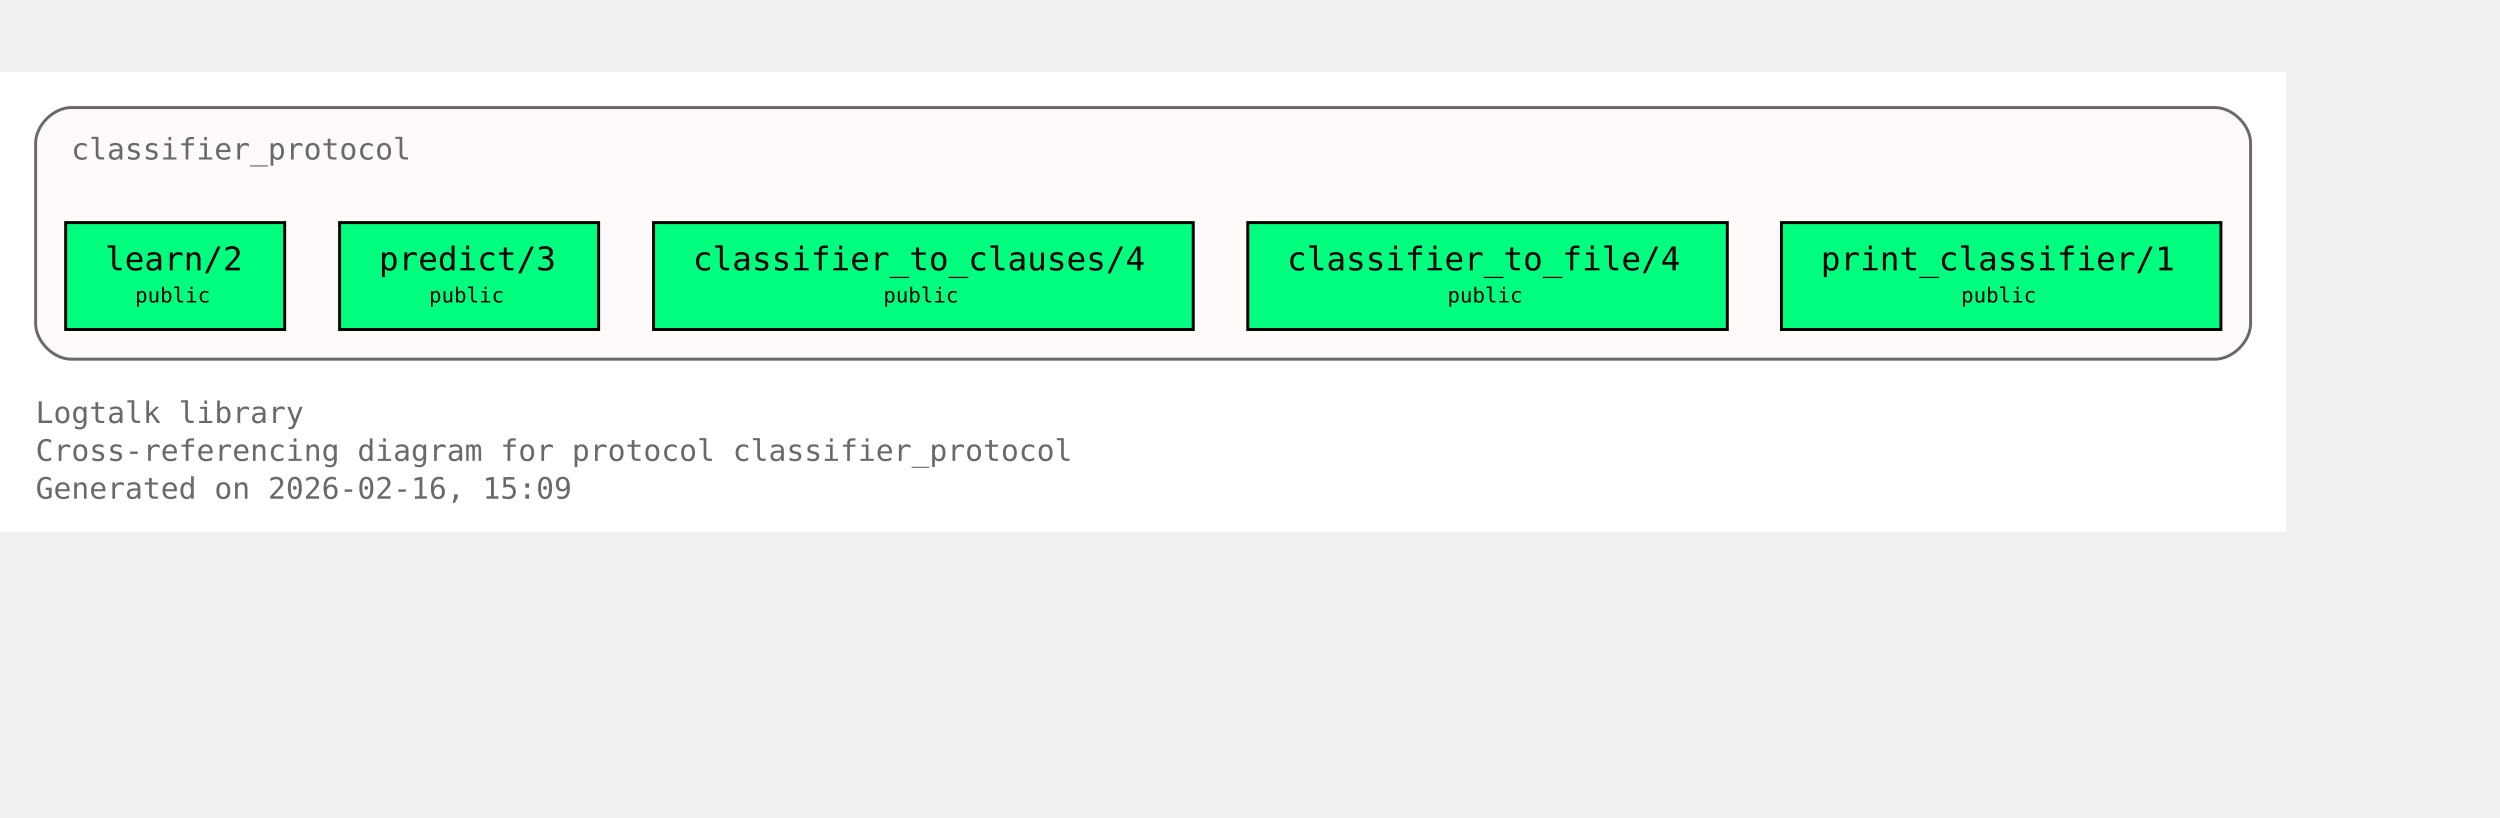
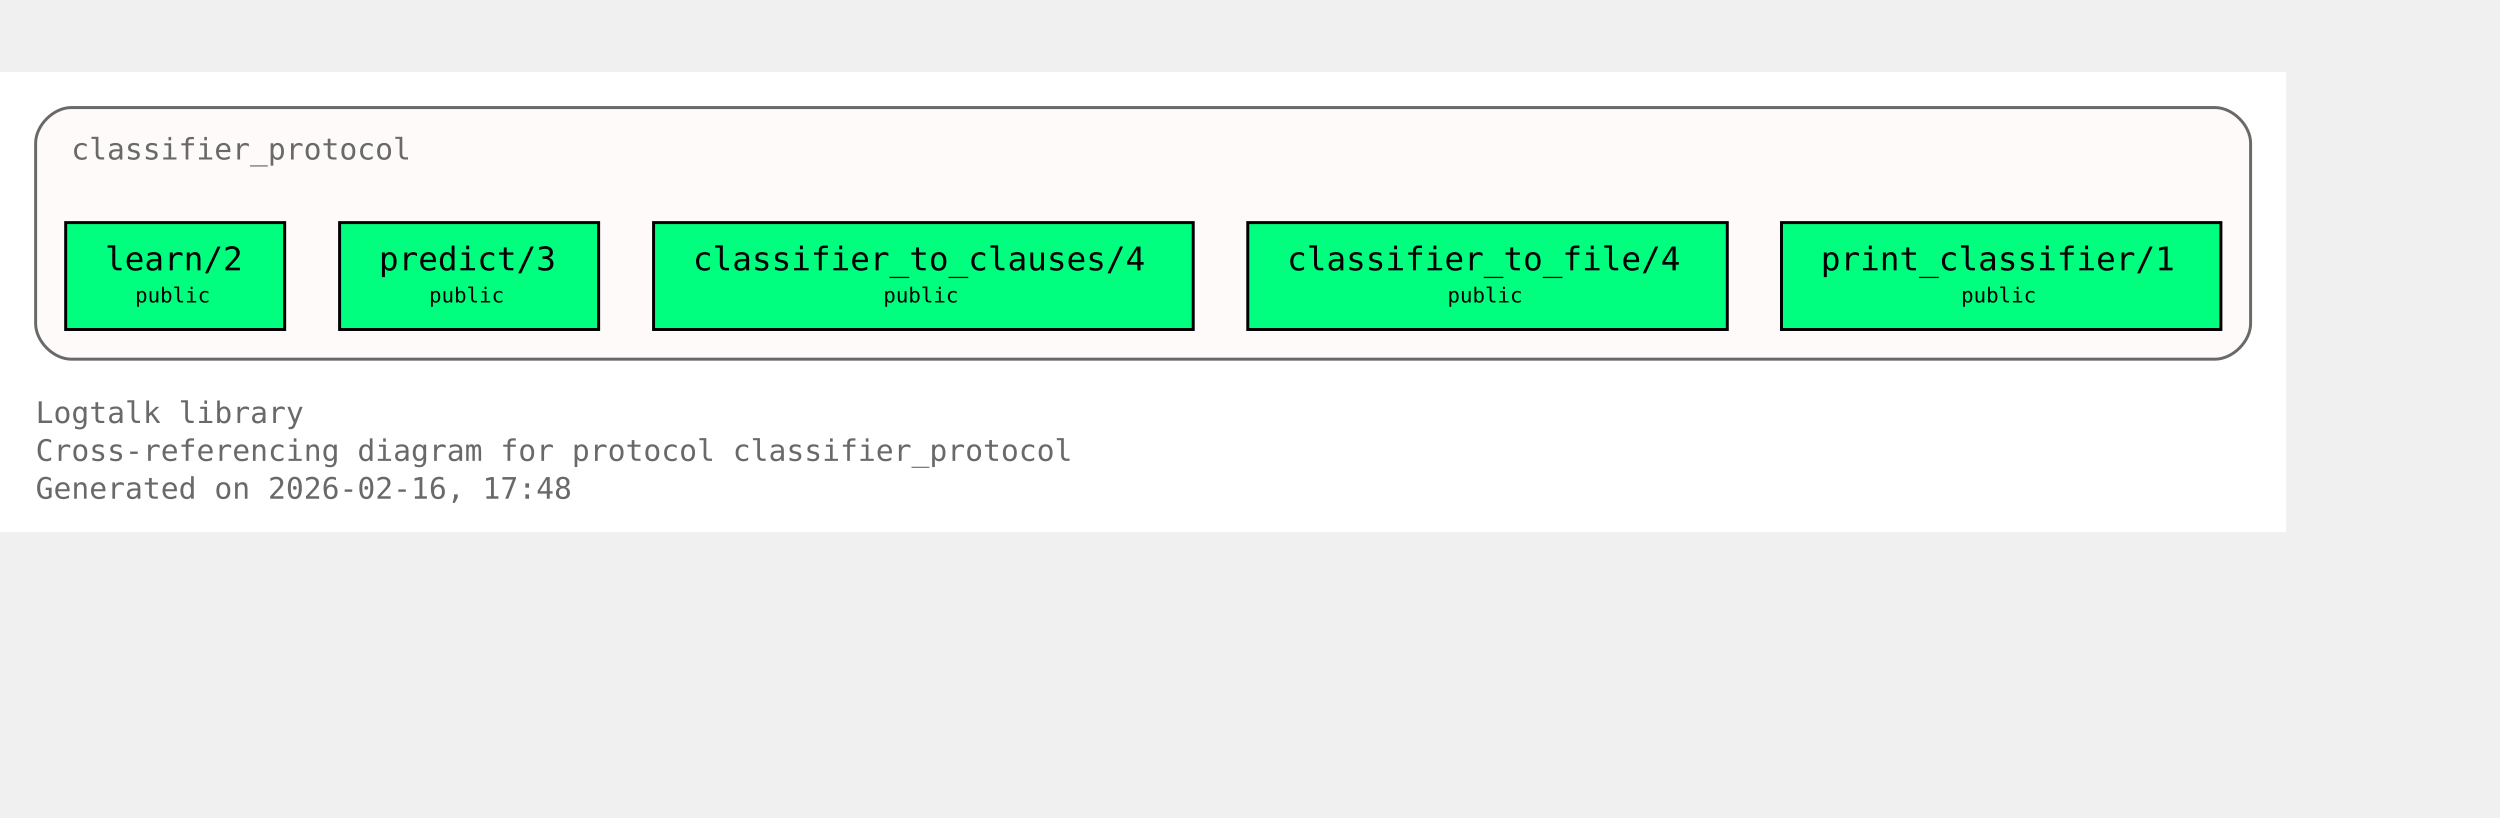
<svg xmlns="http://www.w3.org/2000/svg" xmlns:xlink="http://www.w3.org/1999/xlink" width="914pt" height="299pt" viewBox="72.00 72.00 842.00 227.00">
  <g id="graph0" class="graph" transform="scale(1 1) rotate(0) translate(76 223)">
    <polygon fill="white" stroke="none" points="-4,4 -4,-151 766,-151 766,4 -4,4" />
    <text xml:space="preserve" text-anchor="start" x="8" y="-32.75" font-family="Monospace" font-size="10.00" fill="dimgray">Logtalk library</text>
    <text xml:space="preserve" text-anchor="start" x="8" y="-20" font-family="Monospace" font-size="10.00" fill="dimgray">Cross-referencing diagram for protocol classifier_protocol</text>
-     <text xml:space="preserve" text-anchor="start" x="8" y="-7.25" font-family="Monospace" font-size="10.00" fill="dimgray">Generated on 2026-02-16, 15:09</text>
+     <text xml:space="preserve" text-anchor="start" x="8" y="-7.25" font-family="Monospace" font-size="10.00" fill="dimgray">Generated on 2026-02-16, 17:48</text>
    <g id="clust1" class="cluster">
      <g id="a_clust1">
        <a xlink:title="classifier_protocol">
          <path fill="snow" stroke="dimgray" d="M20,-54.25C20,-54.25 742,-54.25 742,-54.25 748,-54.25 754,-60.25 754,-66.25 754,-66.25 754,-127 754,-127 754,-133 748,-139 742,-139 742,-139 20,-139 20,-139 14,-139 8,-133 8,-127 8,-127 8,-66.25 8,-66.25 8,-60.25 14,-54.25 20,-54.25" />
          <g id="a_clust1_0">
-             <a xlink:href="https://github.com/LogtalkDotOrg/logtalk3/tree/6618bfdc7feac6980d1c077e8f613bd9b3f0827a/library/classifier_protocols/classifier_protocol.lgt#L22" xlink:title="https://github.com/LogtalkDotOrg/logtalk3/tree/6618bfdc7feac6980d1c077e8f613bd9b3f0827a/library/classifier_protocols/classifier_protocol.lgt#L22">
+             <a xlink:href="https://github.com/LogtalkDotOrg/logtalk3/tree/86ef0cbf977539e8ebe0906d62e4cd5b0533399a/library/classifier_protocols/classifier_protocol.lgt#L22" xlink:title="https://github.com/LogtalkDotOrg/logtalk3/tree/86ef0cbf977539e8ebe0906d62e4cd5b0533399a/library/classifier_protocols/classifier_protocol.lgt#L22">
              <text xml:space="preserve" text-anchor="start" x="20" y="-121.5" font-family="Monospace" font-size="10.00" fill="dimgray">classifier_protocol</text>
            </a>
          </g>
        </a>
      </g>
    </g>
    <g id="node1" class="node">
      <polygon fill="springgreen" stroke="black" points="91.88,-100.25 18.12,-100.25 18.12,-64.25 91.88,-64.25 91.88,-100.25" />
      <text xml:space="preserve" text-anchor="start" x="26.12" y="-84.95" font-family="Monospace" font-size="9.00"> </text>
      <g id="a_node1_1">
-         <a xlink:href="https://github.com/LogtalkDotOrg/logtalk3/tree/6618bfdc7feac6980d1c077e8f613bd9b3f0827a/library/classifier_protocols/classifier_protocol.lgt#L32" xlink:title="https://github.com/LogtalkDotOrg/logtalk3/tree/6618bfdc7feac6980d1c077e8f613bd9b3f0827a/library/classifier_protocols/classifier_protocol.lgt#L32">
+         <a xlink:href="https://github.com/LogtalkDotOrg/logtalk3/tree/86ef0cbf977539e8ebe0906d62e4cd5b0533399a/library/classifier_protocols/classifier_protocol.lgt#L32" xlink:title="https://github.com/LogtalkDotOrg/logtalk3/tree/86ef0cbf977539e8ebe0906d62e4cd5b0533399a/library/classifier_protocols/classifier_protocol.lgt#L32">
          <text xml:space="preserve" text-anchor="start" x="31.38" y="-84.17" font-family="Monospace" font-size="11.00">learn/2</text>
        </a>
      </g>
      <text xml:space="preserve" text-anchor="start" x="78.62" y="-84.95" font-family="Monospace" font-size="9.00"> </text>
      <text xml:space="preserve" text-anchor="start" x="26.12" y="-72.58" font-family="Monospace" font-size="9.00"> </text>
      <text xml:space="preserve" text-anchor="start" x="41.5" y="-73.35" font-family="Monospace" font-size="7.00">public</text>
      <text xml:space="preserve" text-anchor="start" x="78.62" y="-72.58" font-family="Monospace" font-size="9.00"> </text>
    </g>
    <g id="node2" class="node">
      <polygon fill="springgreen" stroke="black" points="197.62,-100.25 110.38,-100.25 110.38,-64.25 197.62,-64.25 197.62,-100.25" />
      <text xml:space="preserve" text-anchor="start" x="118.38" y="-84.95" font-family="Monospace" font-size="9.00"> </text>
      <g id="a_node2_2">
-         <a xlink:href="https://github.com/LogtalkDotOrg/logtalk3/tree/6618bfdc7feac6980d1c077e8f613bd9b3f0827a/library/classifier_protocols/classifier_protocol.lgt#L39" xlink:title="https://github.com/LogtalkDotOrg/logtalk3/tree/6618bfdc7feac6980d1c077e8f613bd9b3f0827a/library/classifier_protocols/classifier_protocol.lgt#L39">
+         <a xlink:href="https://github.com/LogtalkDotOrg/logtalk3/tree/86ef0cbf977539e8ebe0906d62e4cd5b0533399a/library/classifier_protocols/classifier_protocol.lgt#L39" xlink:title="https://github.com/LogtalkDotOrg/logtalk3/tree/86ef0cbf977539e8ebe0906d62e4cd5b0533399a/library/classifier_protocols/classifier_protocol.lgt#L39">
          <text xml:space="preserve" text-anchor="start" x="123.62" y="-84.17" font-family="Monospace" font-size="11.00">predict/3</text>
        </a>
      </g>
      <text xml:space="preserve" text-anchor="start" x="184.38" y="-84.95" font-family="Monospace" font-size="9.00"> </text>
      <text xml:space="preserve" text-anchor="start" x="118.38" y="-72.58" font-family="Monospace" font-size="9.00"> </text>
      <text xml:space="preserve" text-anchor="start" x="140.5" y="-73.35" font-family="Monospace" font-size="7.00">public</text>
      <text xml:space="preserve" text-anchor="start" x="184.38" y="-72.58" font-family="Monospace" font-size="9.00"> </text>
    </g>
    <g id="node3" class="node">
      <polygon fill="springgreen" stroke="black" points="397.88,-100.25 216.12,-100.25 216.12,-64.25 397.88,-64.25 397.88,-100.25" />
      <text xml:space="preserve" text-anchor="start" x="224.12" y="-84.95" font-family="Monospace" font-size="9.00"> </text>
      <g id="a_node3_3">
-         <a xlink:href="https://github.com/LogtalkDotOrg/logtalk3/tree/6618bfdc7feac6980d1c077e8f613bd9b3f0827a/library/classifier_protocols/classifier_protocol.lgt#L46" xlink:title="https://github.com/LogtalkDotOrg/logtalk3/tree/6618bfdc7feac6980d1c077e8f613bd9b3f0827a/library/classifier_protocols/classifier_protocol.lgt#L46">
+         <a xlink:href="https://github.com/LogtalkDotOrg/logtalk3/tree/86ef0cbf977539e8ebe0906d62e4cd5b0533399a/library/classifier_protocols/classifier_protocol.lgt#L46" xlink:title="https://github.com/LogtalkDotOrg/logtalk3/tree/86ef0cbf977539e8ebe0906d62e4cd5b0533399a/library/classifier_protocols/classifier_protocol.lgt#L46">
          <text xml:space="preserve" text-anchor="start" x="229.38" y="-84.17" font-family="Monospace" font-size="11.00">classifier_to_clauses/4</text>
        </a>
      </g>
      <text xml:space="preserve" text-anchor="start" x="384.62" y="-84.95" font-family="Monospace" font-size="9.00"> </text>
      <text xml:space="preserve" text-anchor="start" x="224.12" y="-72.58" font-family="Monospace" font-size="9.00"> </text>
      <text xml:space="preserve" text-anchor="start" x="293.5" y="-73.35" font-family="Monospace" font-size="7.00">public</text>
      <text xml:space="preserve" text-anchor="start" x="384.62" y="-72.58" font-family="Monospace" font-size="9.00"> </text>
    </g>
    <g id="node4" class="node">
      <polygon fill="springgreen" stroke="black" points="577.75,-100.25 416.25,-100.25 416.25,-64.25 577.75,-64.25 577.75,-100.25" />
      <text xml:space="preserve" text-anchor="start" x="424.25" y="-84.95" font-family="Monospace" font-size="9.00"> </text>
      <g id="a_node4_4">
-         <a xlink:href="https://github.com/LogtalkDotOrg/logtalk3/tree/6618bfdc7feac6980d1c077e8f613bd9b3f0827a/library/classifier_protocols/classifier_protocol.lgt#L53" xlink:title="https://github.com/LogtalkDotOrg/logtalk3/tree/6618bfdc7feac6980d1c077e8f613bd9b3f0827a/library/classifier_protocols/classifier_protocol.lgt#L53">
+         <a xlink:href="https://github.com/LogtalkDotOrg/logtalk3/tree/86ef0cbf977539e8ebe0906d62e4cd5b0533399a/library/classifier_protocols/classifier_protocol.lgt#L53" xlink:title="https://github.com/LogtalkDotOrg/logtalk3/tree/86ef0cbf977539e8ebe0906d62e4cd5b0533399a/library/classifier_protocols/classifier_protocol.lgt#L53">
          <text xml:space="preserve" text-anchor="start" x="429.5" y="-84.17" font-family="Monospace" font-size="11.00">classifier_to_file/4</text>
        </a>
      </g>
      <text xml:space="preserve" text-anchor="start" x="564.5" y="-84.95" font-family="Monospace" font-size="9.00"> </text>
      <text xml:space="preserve" text-anchor="start" x="424.25" y="-72.58" font-family="Monospace" font-size="9.00"> </text>
      <text xml:space="preserve" text-anchor="start" x="483.5" y="-73.35" font-family="Monospace" font-size="7.00">public</text>
      <text xml:space="preserve" text-anchor="start" x="564.5" y="-72.58" font-family="Monospace" font-size="9.00"> </text>
    </g>
    <g id="node5" class="node">
      <polygon fill="springgreen" stroke="black" points="744,-100.25 596,-100.25 596,-64.25 744,-64.25 744,-100.25" />
      <text xml:space="preserve" text-anchor="start" x="604" y="-84.95" font-family="Monospace" font-size="9.00"> </text>
      <g id="a_node5_5">
-         <a xlink:href="https://github.com/LogtalkDotOrg/logtalk3/tree/6618bfdc7feac6980d1c077e8f613bd9b3f0827a/library/classifier_protocols/classifier_protocol.lgt#L60" xlink:title="https://github.com/LogtalkDotOrg/logtalk3/tree/6618bfdc7feac6980d1c077e8f613bd9b3f0827a/library/classifier_protocols/classifier_protocol.lgt#L60">
+         <a xlink:href="https://github.com/LogtalkDotOrg/logtalk3/tree/86ef0cbf977539e8ebe0906d62e4cd5b0533399a/library/classifier_protocols/classifier_protocol.lgt#L60" xlink:title="https://github.com/LogtalkDotOrg/logtalk3/tree/86ef0cbf977539e8ebe0906d62e4cd5b0533399a/library/classifier_protocols/classifier_protocol.lgt#L60">
          <text xml:space="preserve" text-anchor="start" x="609.25" y="-84.17" font-family="Monospace" font-size="11.00">print_classifier/1</text>
        </a>
      </g>
      <text xml:space="preserve" text-anchor="start" x="730.75" y="-84.95" font-family="Monospace" font-size="9.00"> </text>
      <text xml:space="preserve" text-anchor="start" x="604" y="-72.58" font-family="Monospace" font-size="9.00"> </text>
      <text xml:space="preserve" text-anchor="start" x="656.5" y="-73.35" font-family="Monospace" font-size="7.00">public</text>
      <text xml:space="preserve" text-anchor="start" x="730.75" y="-72.58" font-family="Monospace" font-size="9.00"> </text>
    </g>
  </g>
</svg>
